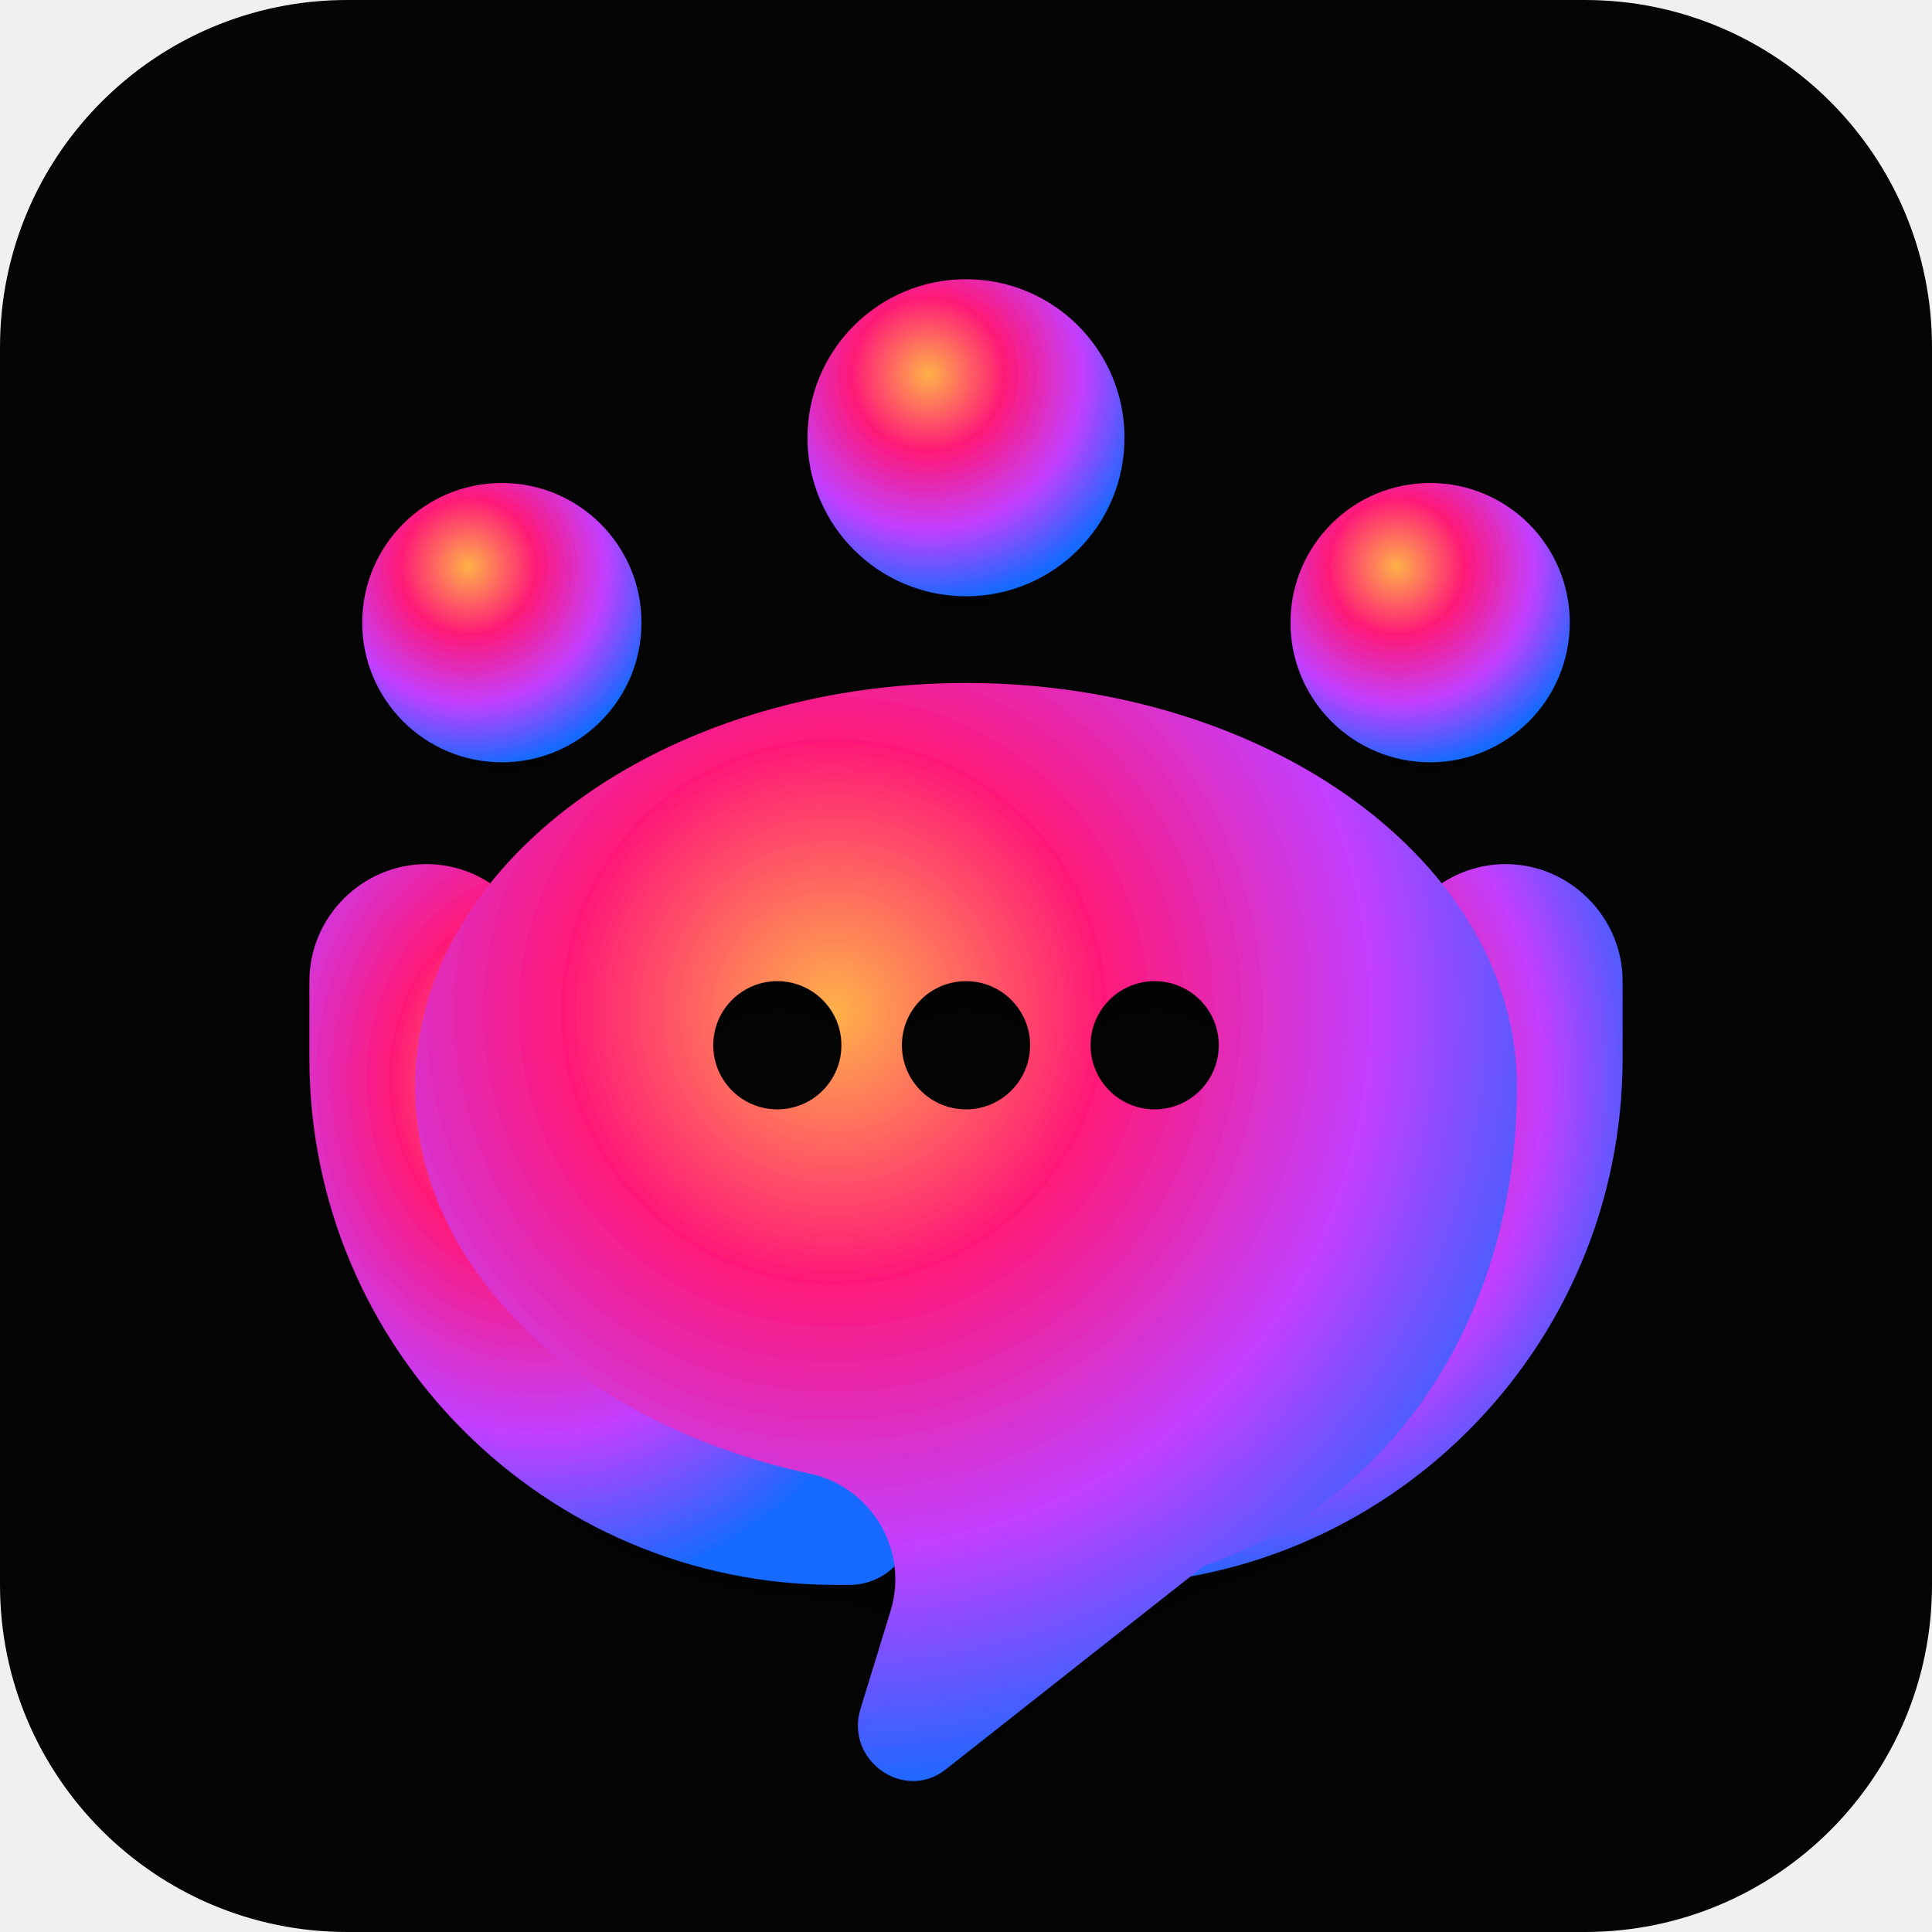
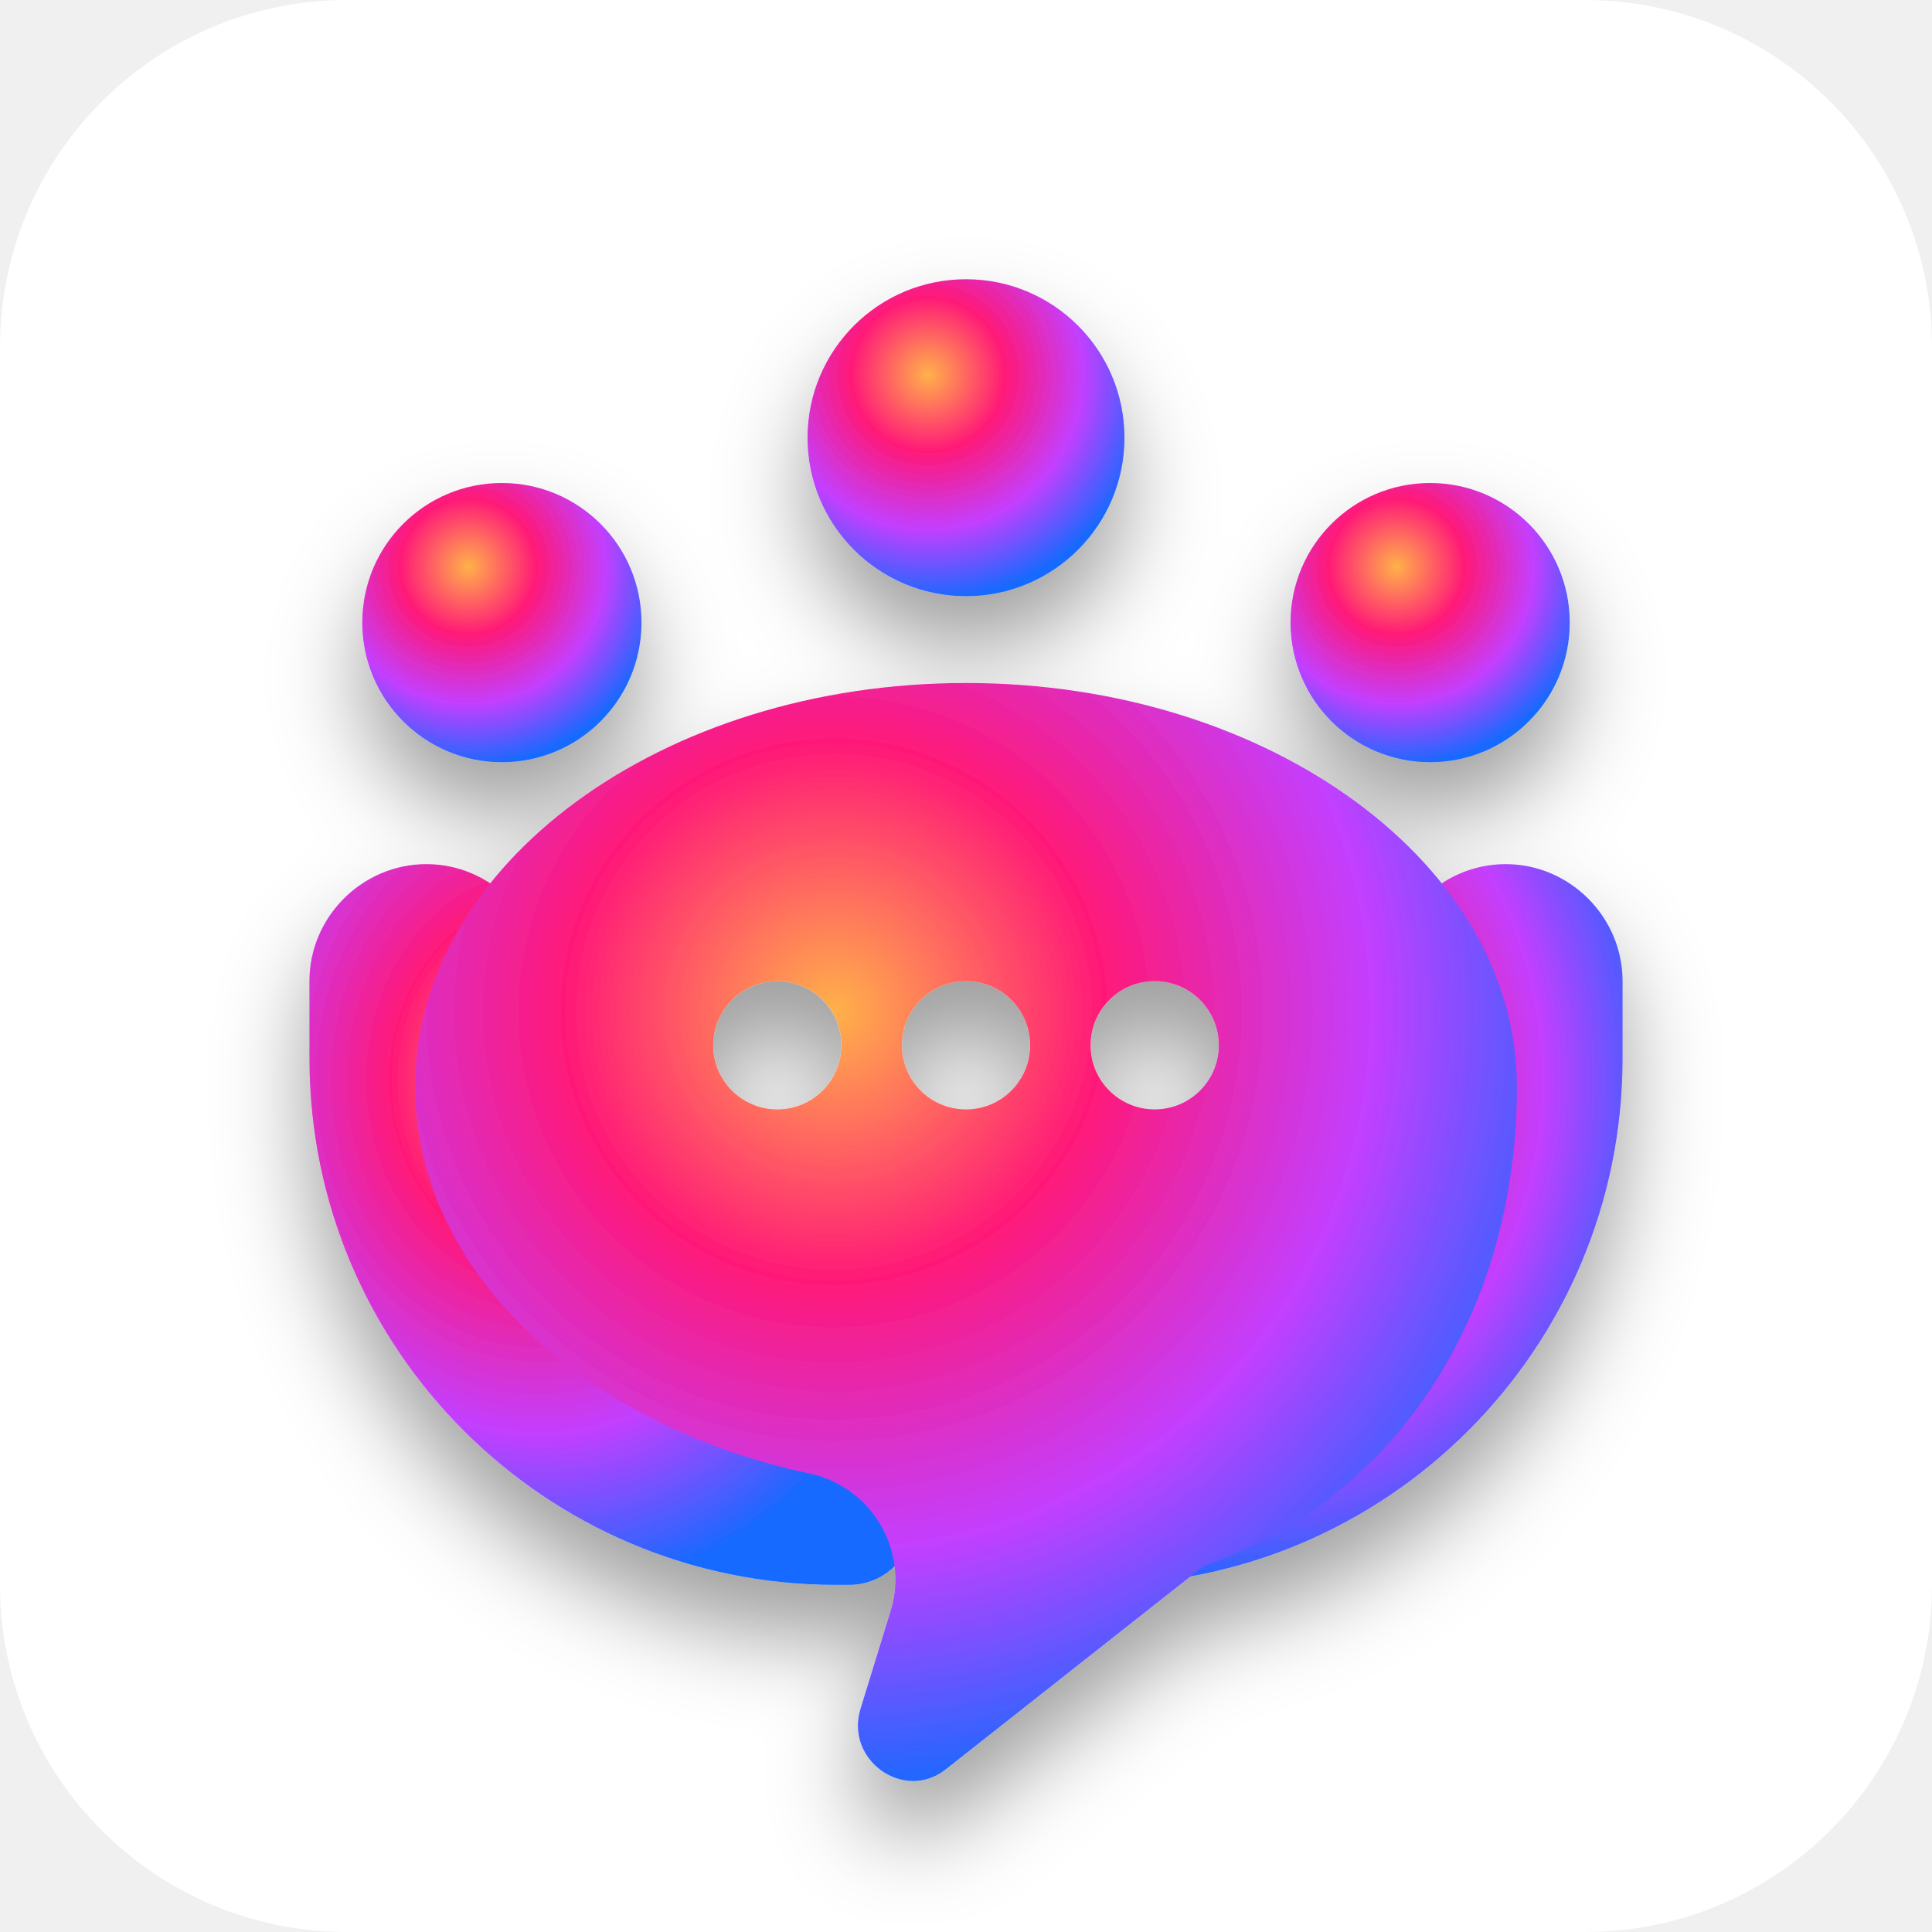
<svg xmlns="http://www.w3.org/2000/svg" viewBox="0 0 1024 1024" role="img" aria-labelledby="title desc">
  <defs>
    <radialGradient id="g" cx="38%" cy="30%" r="72%">
      <stop offset="0" stop-color="#ffb14a" />
      <stop offset="0.34" stop-color="#ff1978" />
      <stop offset="0.68" stop-color="#c33fff" />
      <stop offset="1" stop-color="#126bff" />
    </radialGradient>
    <filter id="shadow" x="-18%" y="-14%" width="136%" height="138%" color-interpolation-filters="sRGB">
      <feDropShadow dx="0" dy="28" stdDeviation="24" flood-color="#000" flood-opacity="0.38" />
    </filter>
    <mask id="bubble-dots">
      <rect width="1024" height="1024" fill="white" />
      <circle cx="412" cy="554" r="34" fill="black" />
      <circle cx="512" cy="554" r="34" fill="black" />
      <circle cx="612" cy="554" r="34" fill="black" />
    </mask>
  </defs>
-   <rect width="1024" height="1024" rx="184" fill="#050505" />
+   <rect width="1024" height="1024" rx="184" fill="#fff" />
  <g filter="url(#shadow)">
    <circle cx="266" cy="330" r="74" fill="url(#g)" />
    <circle cx="512" cy="232" r="84" fill="url(#g)" />
    <circle cx="758" cy="330" r="74" fill="url(#g)" />
    <path d="M164 520c0-34 28-62 62-62s62 28 62 62v44c0 105 85 190 190 190h6v52c0 19-15 34-34 34h-7c-154 0-279-125-279-279v-41Z" fill="url(#g)" />
    <path d="M736 520c0-34 28-62 62-62s62 28 62 62v41c0 154-125 279-279 279h-7c-19 0-34-15-34-34v-52h6c105 0 190-85 190-190v-44Z" fill="url(#g)" />
    <path mask="url(#bubble-dots)" fill="url(#g)" d="M512 362c-161 0-292 96-292 214 0 97 88 179 209 205 33 7 53 41 43 73l-16 52c-8 27 23 49 45 32l137-108c99-34 166-131 166-254 0-118-131-214-292-214Z" />
  </g>
</svg>
